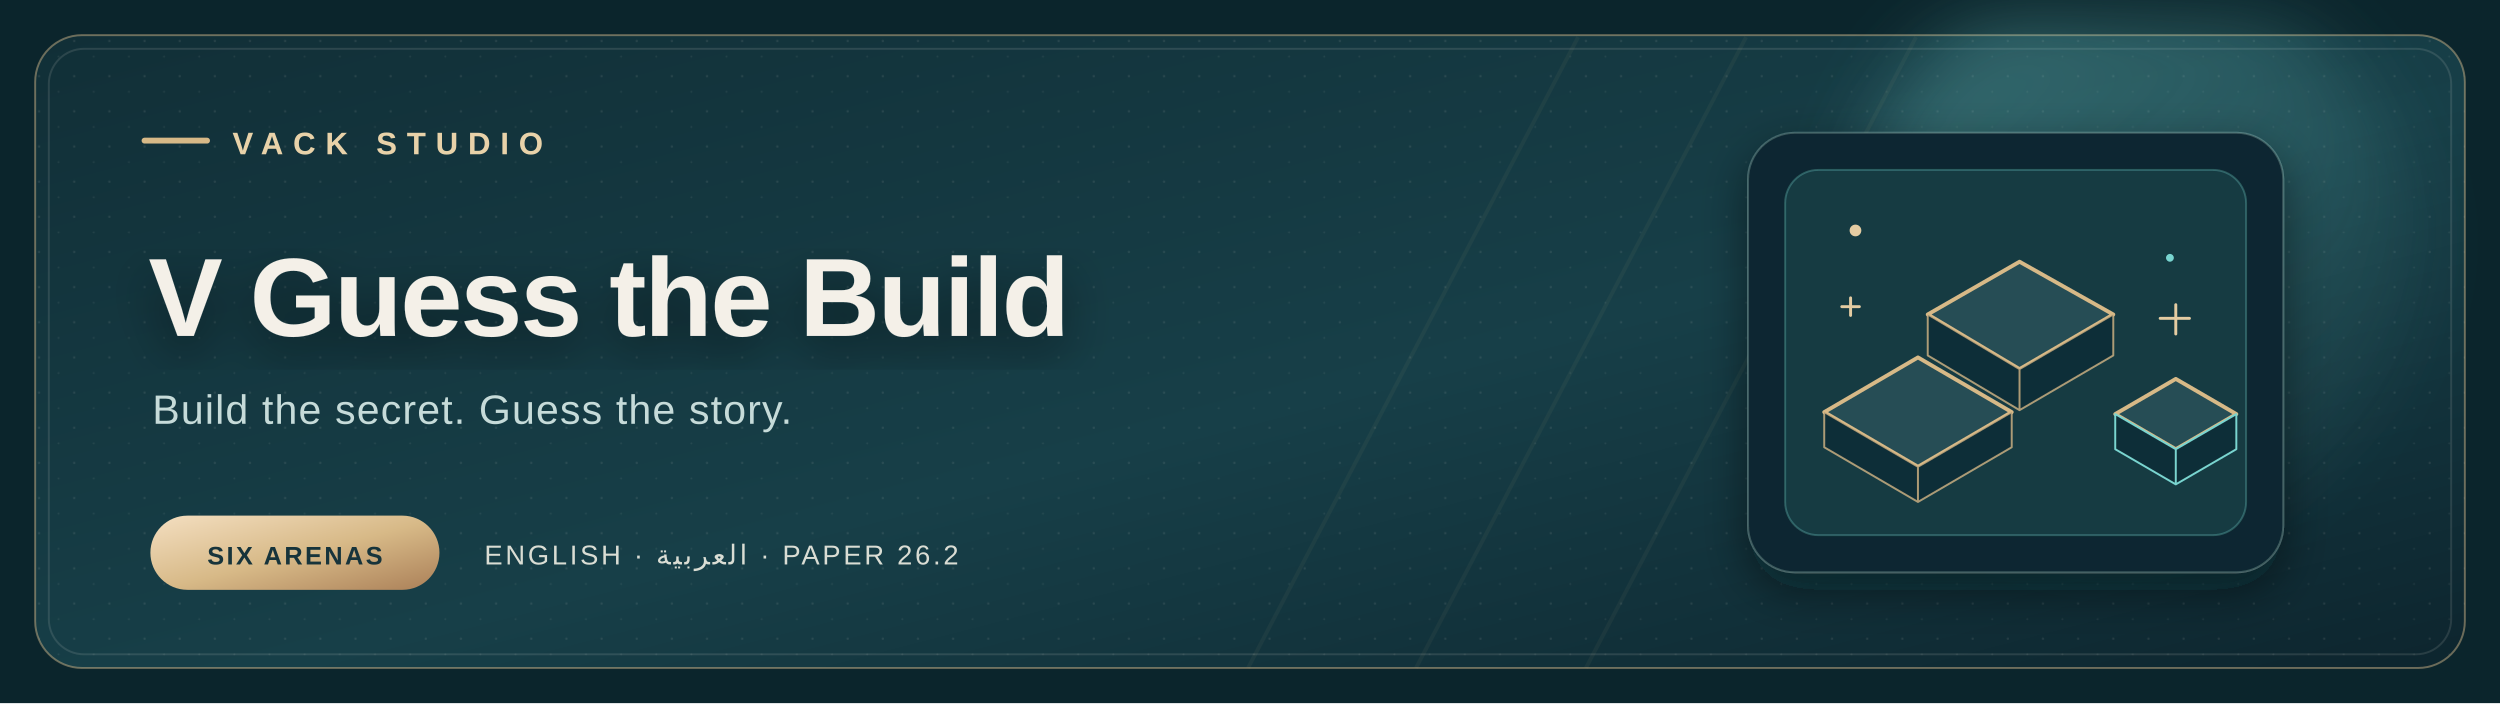
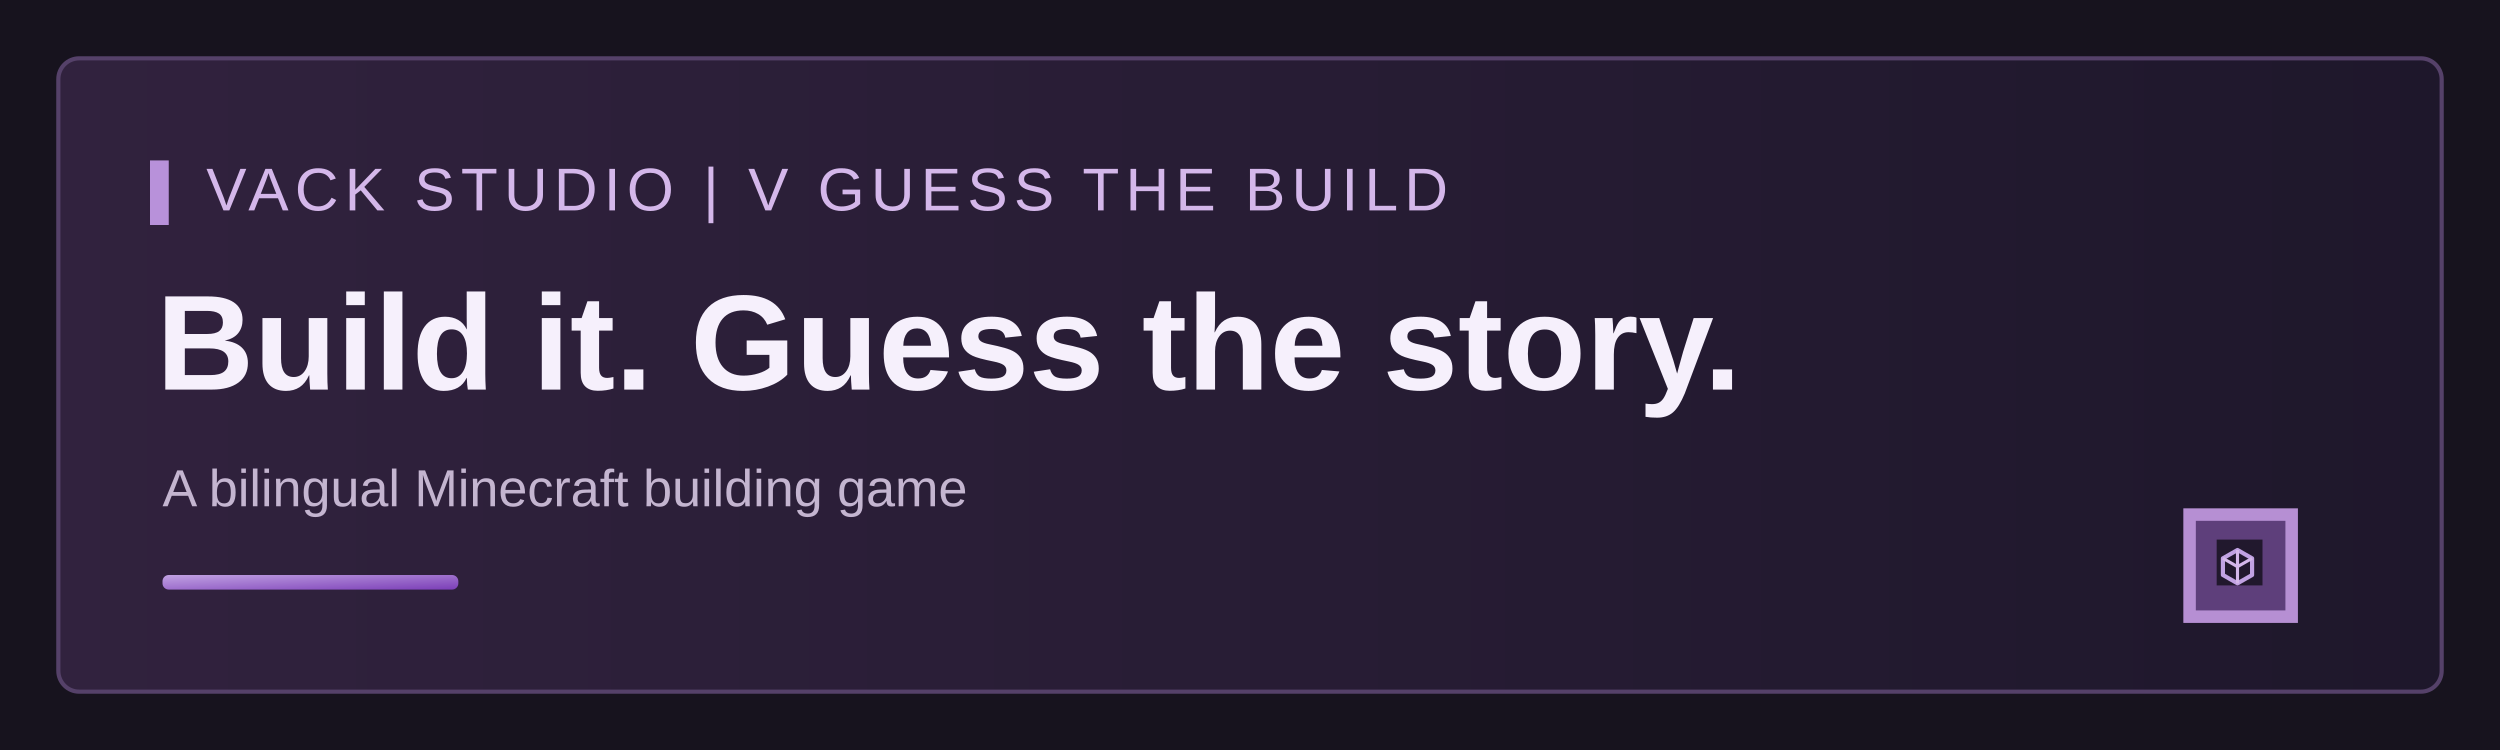
- <svg xmlns="http://www.w3.org/2000/svg" width="1280" height="360" viewBox="0 0 1280 360" role="img" aria-labelledby="title desc">
+ <svg xmlns="http://www.w3.org/2000/svg" width="1200" height="360" viewBox="0 0 1200 360" role="img" aria-labelledby="title desc">
  <defs>
-     <linearGradient id="back" x2="1" y2="1">
-       <stop stop-color="#112F37" />
-       <stop offset=".55" stop-color="#173F48" />
-       <stop offset="1" stop-color="#0D252E" />
+     <linearGradient id="violet" x2="1" y2="1">
+       <stop stop-color="#c1a2e3" />
+       <stop offset="1" stop-color="#7b3eb7" />
    </linearGradient>
-     <linearGradient id="gold" x2="1" y2="1">
-       <stop stop-color="#F4DFC1" />
-       <stop offset=".52" stop-color="#D7B987" />
-       <stop offset="1" stop-color="#AB8058" />
+     <linearGradient id="glass" x2="1">
+       <stop stop-color="#31223e" />
+       <stop offset="1" stop-color="#1e172b" />
    </linearGradient>
-     <linearGradient id="glow" x2="1" y2="1">
-       <stop stop-color="#79D5D0" stop-opacity=".34" />
-       <stop offset="1" stop-color="#79D5D0" stop-opacity="0" />
-     </linearGradient>
-     <pattern id="grain" width="18" height="18" patternUnits="userSpaceOnUse">
-       <circle cx="2" cy="3" r=".65" fill="#FFF8EB" opacity=".08" />
-       <circle cx="12" cy="11" r=".5" fill="#FFF8EB" opacity=".07" />
-     </pattern>
-     <filter id="soft" x="-50%" y="-50%" width="200%" height="200%">
-       <feGaussianBlur stdDeviation="19" />
-     </filter>
-     <filter id="shadow" x="-20%" y="-30%" width="150%" height="170%">
-       <feDropShadow dx="0" dy="9" stdDeviation="12" flood-color="#07191D" flood-opacity=".48" />
-     </filter>
  </defs>
-   <rect width="1280" height="360" fill="#0B252C" />
-   <rect x="18" y="18" width="1244" height="324" rx="24" fill="url(#back)" stroke="#D2B78A" stroke-opacity=".48" />
-   <rect x="25" y="25" width="1230" height="310" rx="18" fill="none" stroke="#F4F0E8" stroke-opacity=".12" />
-   <rect x="18" y="18" width="1244" height="324" rx="24" fill="url(#grain)" />
-   <circle cx="1091" cy="131" r="145" fill="url(#glow)" filter="url(#soft)" />
-   <path d="M808 19 639 342M894 19 725 342M981 19 812 342" stroke="#D7B987" stroke-opacity=".055" stroke-width="2" />
-   <path d="M74 72h32" stroke="#D7B987" stroke-width="3" stroke-linecap="round" />
-   <text x="119" y="79" fill="#E8D2A9" font-family="Arial, sans-serif" font-size="16" font-weight="700" letter-spacing="5">VACK STUDIO</text>
-   <text x="76" y="172" fill="#F4F0E8" font-family="Arial, sans-serif" font-size="57" font-weight="700" letter-spacing="-1" filter="url(#shadow)">V Guess the Build</text>
-   <text x="78" y="217" fill="#C6DBD9" font-family="Arial, sans-serif" font-size="21" letter-spacing=".6">Build the secret. Guess the story.</text>
-   <path d="M78 246h481" stroke="url(#gold)" stroke-opacity=".5" />
-   <rect x="77" y="264" width="148" height="38" rx="19" fill="url(#gold)" />
-   <text x="151" y="289" fill="#17343B" text-anchor="middle" font-family="Arial, sans-serif" font-size="13" font-weight="700" letter-spacing="1.2">SIX ARENAS</text>
-   <text x="248" y="289" fill="#DADDD4" font-family="Arial, sans-serif" font-size="14" letter-spacing="1.4">ENGLISH  ·  العربية  ·  PAPER 26.2</text>
-   <g filter="url(#shadow)" transform="translate(895 68)">
-     <rect width="274" height="225" rx="24" fill="#0C2730" stroke="#B6D7D0" stroke-opacity=".28" />
-     <rect x="19" y="19" width="236" height="187" rx="17" fill="#153B43" stroke="#79D5D0" stroke-opacity=".3" />
-     <path d="M39 143 87 115l48 28-48 28zm53-50 47-27 48 27-48 28zm96 51 31-18 31 18-31 18z" fill="#254D54" stroke="#D7B987" stroke-width="2" stroke-linejoin="round" />
-     <path d="m39 143 48 28v18l-48-28zm48 28 48-28v18l-48 28zm5-78 47 28v21L92 114zm47 28 48-28v21l-48 28z" fill="#112F37" stroke="#D7B987" stroke-opacity=".78" stroke-linejoin="round" />
-     <path d="m188 144 31 18v18l-31-18zm31 18 31-18v18l-31 18z" fill="#112F37" stroke="#79D5D0" stroke-linejoin="round" />
-     <circle cx="55" cy="50" r="3" fill="#E4CCA2" />
-     <circle cx="216" cy="64" r="2" fill="#79D5D0" />
-     <path d="M211 95h15m-7-7v15M48 89h9m-4.5-4.5v9" stroke="#E4CCA2" stroke-width="1.5" stroke-linecap="round" />
-   </g>
+   <rect width="1200" height="360" fill="#17131e" />
+   <rect x="28" y="28" width="1144" height="304" rx="10" fill="url(#glass)" stroke="#554169" stroke-width="2" />
+   <rect x="72" y="77" width="9" height="31" fill="#b891da" />
+   <text x="99" y="101" fill="#d4b7ea" font-size="29" font-family="Arial,sans-serif" letter-spacing="3">VACK STUDIO  |  V GUESS THE BUILD</text>
+   <text x="75" y="187" fill="#f6f0fc" font-size="65" font-weight="700" font-family="Arial,sans-serif">Build it. Guess the story.</text>
+   <text x="78" y="243" fill="#c4b5d0" font-size="25" font-family="Arial,sans-serif">A bilingual Minecraft building game</text>
+   <rect x="78" y="276" width="142" height="7" rx="3" fill="url(#violet)" />
+   <rect x="1051" y="247" width="49" height="49" fill="#5e3f7b" stroke="#b68fd3" stroke-width="6" />
+   <rect x="1064" y="259" width="22" height="22" fill="#21182d" />
+   <path d="M1067 276v-8l7-4 7 4v8l-7 4z" fill="none" stroke="#c1a2e3" stroke-width="2" stroke-linejoin="round" />
+   <path d="M1074 264v16m-7-12 7 4 7-4" fill="none" stroke="#d4b7ea" stroke-width="1.5" stroke-linejoin="round" />
</svg>
